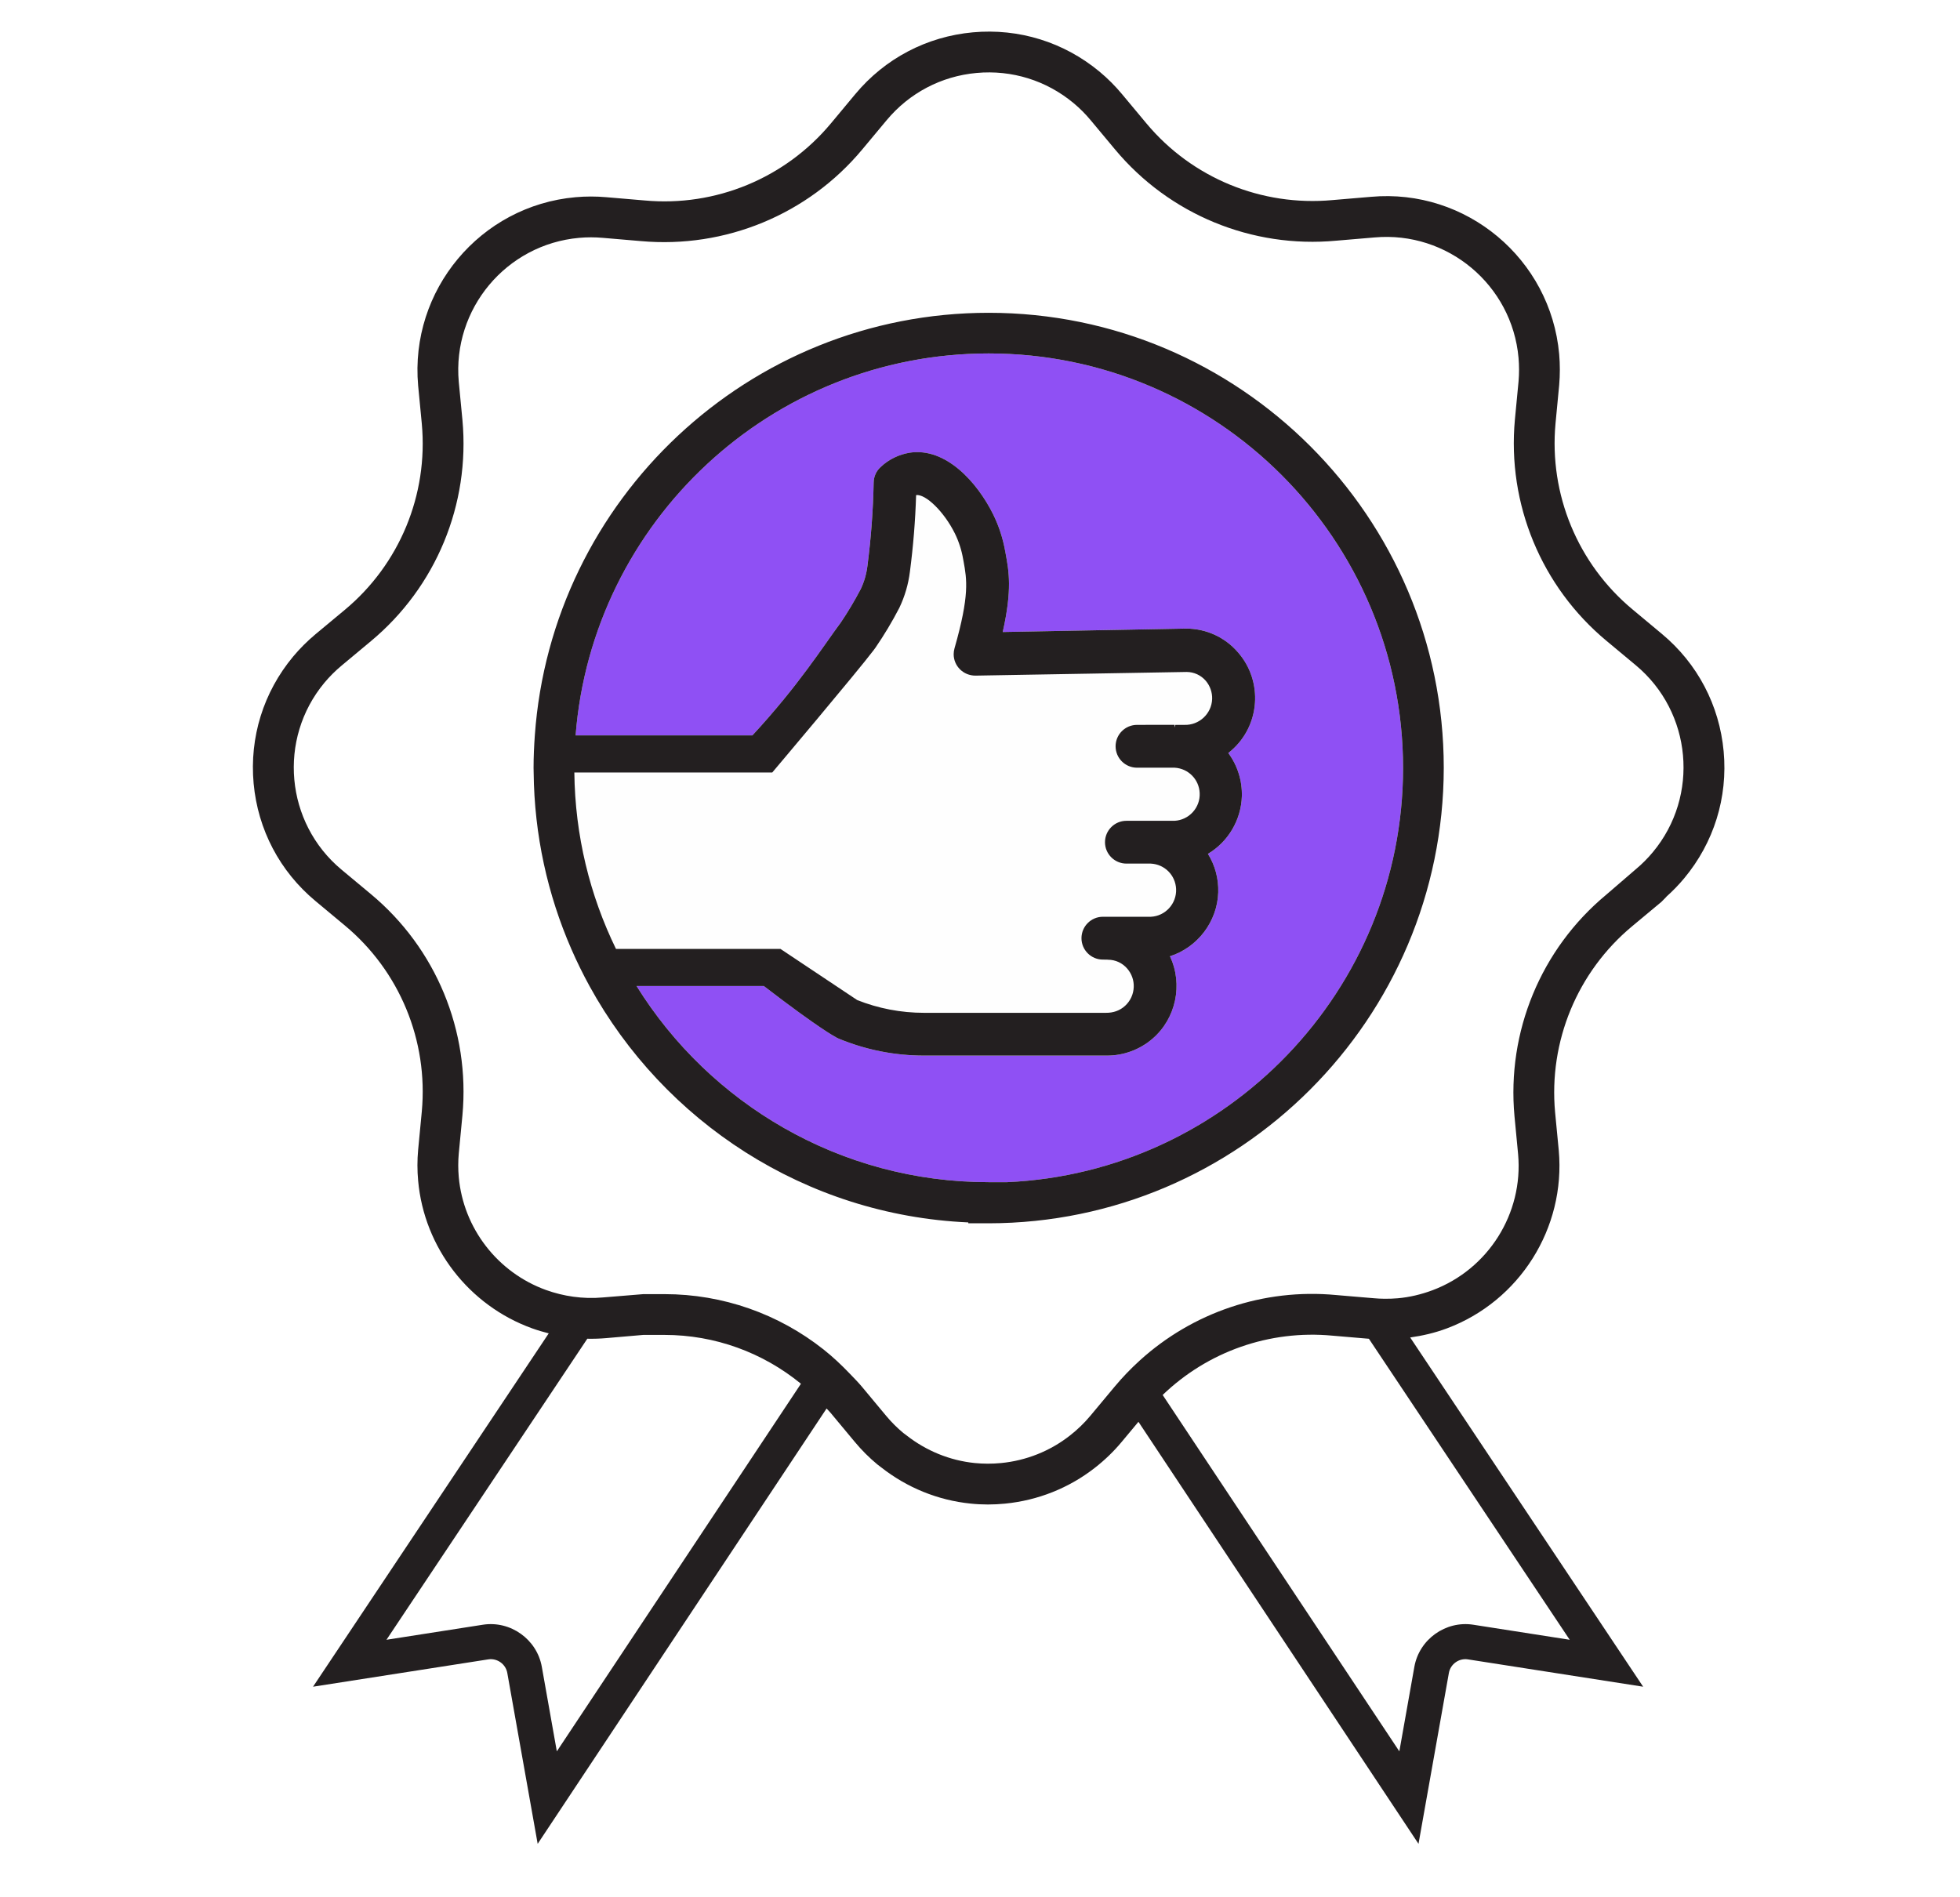
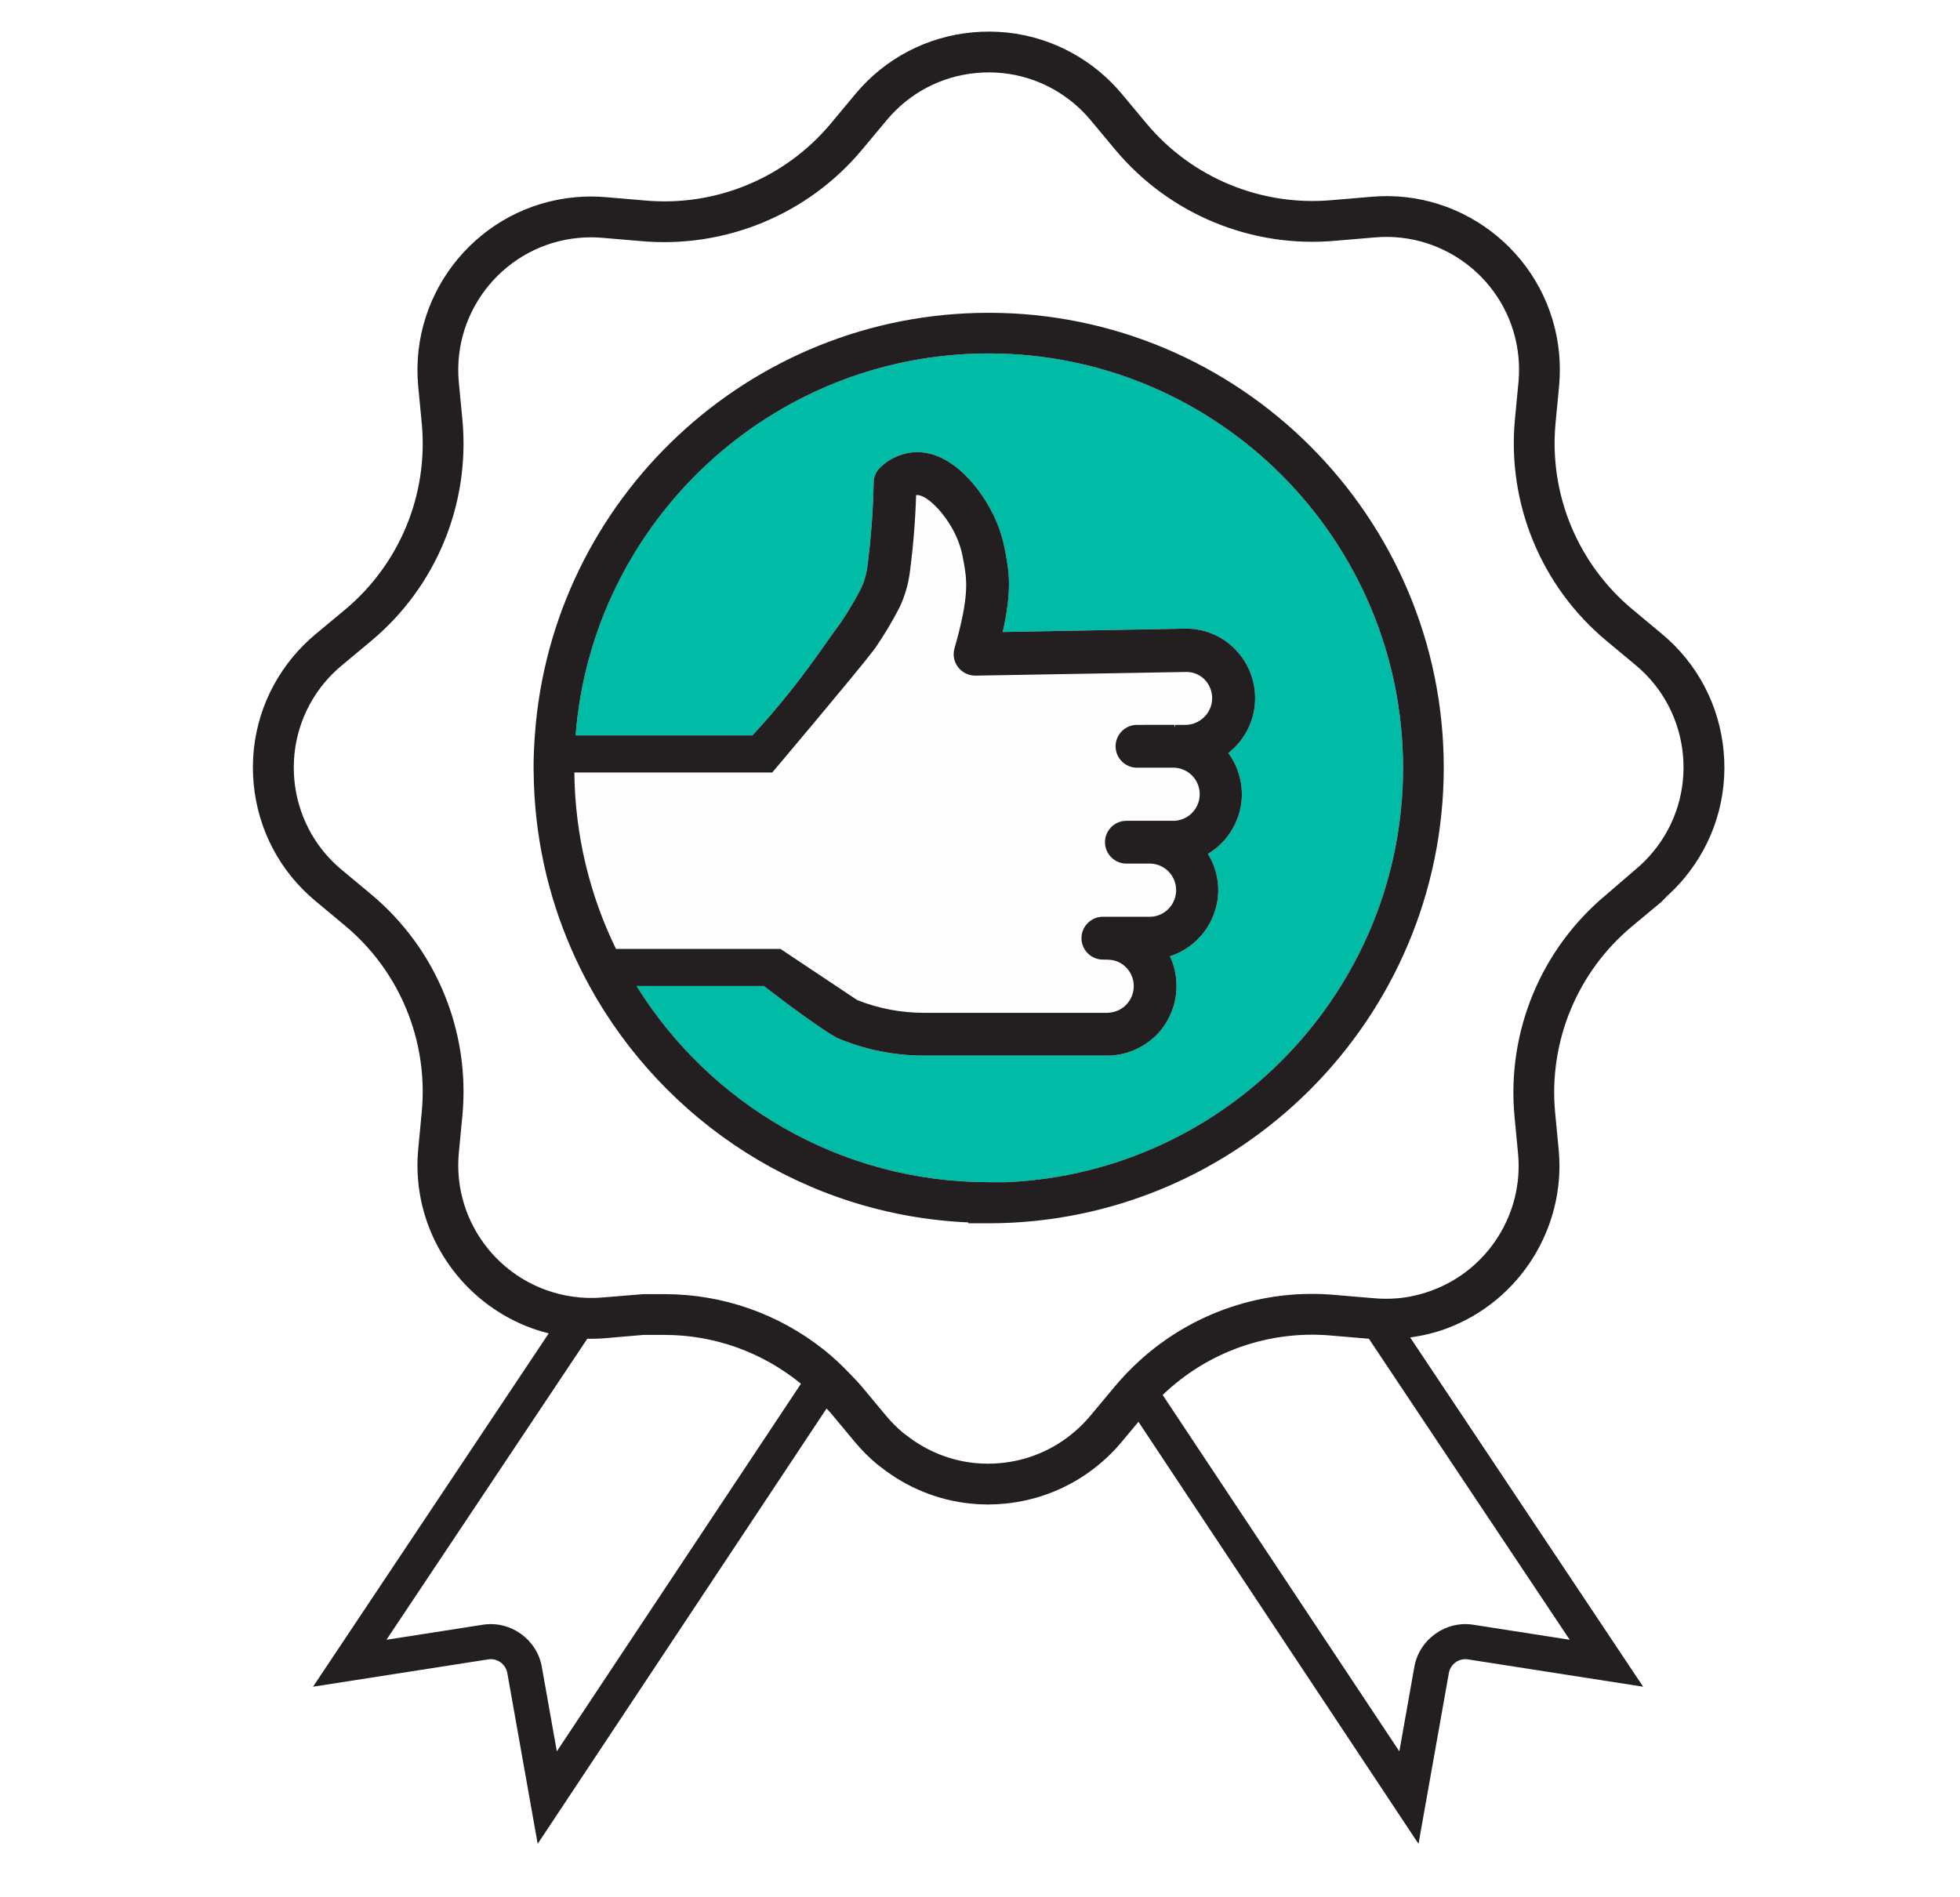
<svg xmlns="http://www.w3.org/2000/svg" width="62px" height="60px" viewBox="0 0 62 60" version="1.1">
  <g id="testing" stroke="none" stroke-width="1" fill="none" fill-rule="evenodd">
    <g id="Group-43" transform="translate(8, 1)">
-       <path d="M23.274,10.182 C16.391,10.182 10.734,15.515 10.208,22.265 L15.8,22.265 C17.268,20.678 18.017,19.477 18.598,18.691 C18.826,18.355 19.038,17.999 19.228,17.636 C19.337,17.405 19.409,17.156 19.439,16.897 C19.553,16.028 19.619,15.144 19.636,14.267 C19.638,14.078 19.72,13.897 19.862,13.771 C20.116,13.534 20.432,13.379 20.776,13.322 C21.922,13.148 22.917,14.263 23.417,15.275 C23.6,15.645 23.728,16.041 23.797,16.447 L23.809,16.504 C23.914,17.07 24.022,17.653 23.719,18.994 L29.52,18.886 L29.522,18.886 C30.155,18.886 30.753,19.162 31.164,19.644 C31.96,20.559 31.863,21.951 30.947,22.748 C30.916,22.774 30.886,22.8 30.854,22.824 C31.146,23.22 31.297,23.703 31.283,24.194 C31.26,24.942 30.851,25.632 30.21,26.014 C30.436,26.381 30.549,26.799 30.536,27.231 C30.508,28.156 29.885,28.974 29.008,29.254 C29.428,30.142 29.202,31.225 28.45,31.868 C28.051,32.21 27.544,32.396 27.02,32.396 C27.006,32.396 26.992,32.396 26.978,32.396 L21.234,32.396 L21.231,32.396 C20.3,32.396 19.392,32.216 18.532,31.861 C18.494,31.845 18.456,31.825 18.421,31.802 C18.421,31.802 17.949,31.568 16.161,30.194 L12.136,30.194 C14.451,33.916 18.576,36.401 23.274,36.401 L23.859,36.401 C30.81,36.087 36.376,30.33 36.383,23.305 C36.383,16.063 30.502,10.182 23.274,10.182" id="Fill-1" fill="#8F50F4" />
+       <path d="M23.274,10.182 C16.391,10.182 10.734,15.515 10.208,22.265 L15.8,22.265 C17.268,20.678 18.017,19.477 18.598,18.691 C18.826,18.355 19.038,17.999 19.228,17.636 C19.337,17.405 19.409,17.156 19.439,16.897 C19.553,16.028 19.619,15.144 19.636,14.267 C19.638,14.078 19.72,13.897 19.862,13.771 C20.116,13.534 20.432,13.379 20.776,13.322 C21.922,13.148 22.917,14.263 23.417,15.275 C23.6,15.645 23.728,16.041 23.797,16.447 L23.809,16.504 C23.914,17.07 24.022,17.653 23.719,18.994 L29.52,18.886 L29.522,18.886 C30.155,18.886 30.753,19.162 31.164,19.644 C31.96,20.559 31.863,21.951 30.947,22.748 C30.916,22.774 30.886,22.8 30.854,22.824 C31.146,23.22 31.297,23.703 31.283,24.194 C31.26,24.942 30.851,25.632 30.21,26.014 C30.436,26.381 30.549,26.799 30.536,27.231 C30.508,28.156 29.885,28.974 29.008,29.254 C29.428,30.142 29.202,31.225 28.45,31.868 C28.051,32.21 27.544,32.396 27.02,32.396 C27.006,32.396 26.992,32.396 26.978,32.396 L21.234,32.396 L21.231,32.396 C20.3,32.396 19.392,32.216 18.532,31.861 C18.494,31.845 18.456,31.825 18.421,31.802 C18.421,31.802 17.949,31.568 16.161,30.194 L12.136,30.194 C14.451,33.916 18.576,36.401 23.274,36.401 L23.859,36.401 C30.81,36.087 36.376,30.33 36.383,23.305 C36.383,16.063 30.502,10.182 23.274,10.182" id="Fill-1" fill="#00BBA6" />
      <path d="M16.688,29.021 L19.115,30.639 C19.781,30.904 20.497,31.043 21.23,31.043 L21.236,31.043 L26.982,31.043 C27.217,31.046 27.427,30.972 27.592,30.819 C27.758,30.665 27.854,30.456 27.863,30.23 C27.872,30.016 27.799,29.809 27.659,29.646 C27.507,29.467 27.285,29.364 27.051,29.363 C27.039,29.363 27.028,29.362 27.016,29.36 L26.887,29.359 C26.514,29.359 26.21,29.055 26.21,28.682 C26.21,28.308 26.514,28.004 26.887,28.004 L28.404,28.004 C28.864,27.983 29.224,27.588 29.203,27.124 C29.183,26.687 28.837,26.342 28.4,26.323 L27.632,26.323 C27.259,26.323 26.955,26.019 26.955,25.645 C26.955,25.272 27.259,24.968 27.632,24.968 L29.151,24.968 C29.372,24.957 29.579,24.86 29.731,24.694 C29.882,24.528 29.96,24.312 29.95,24.088 C29.93,23.658 29.59,23.314 29.16,23.288 L27.967,23.288 C27.594,23.288 27.29,22.984 27.29,22.61 C27.29,22.237 27.594,21.933 27.967,21.933 L29.154,21.931 L29.163,22.018 L29.179,21.933 L29.469,21.933 C29.93,21.947 30.327,21.582 30.343,21.115 C30.35,20.906 30.279,20.702 30.144,20.541 C29.992,20.363 29.771,20.26 29.537,20.259 L22.854,20.375 C22.47,20.374 22.166,20.07 22.167,19.696 C22.167,19.633 22.176,19.571 22.193,19.512 C22.674,17.829 22.584,17.333 22.48,16.759 L22.467,16.691 C22.419,16.408 22.331,16.134 22.205,15.877 C21.862,15.185 21.28,14.625 20.979,14.664 C20.954,15.471 20.888,16.286 20.783,17.086 C20.734,17.483 20.621,17.867 20.448,18.229 C20.223,18.667 19.968,19.091 19.691,19.494 L19.632,19.574 C19.135,20.233 16.429,23.439 16.429,23.439 L15.507,23.439 L10.168,23.439 C10.19,25.438 10.66,27.331 11.485,29.021 L15.507,29.021 L16.688,29.021 Z" id="Fill-3" fill="#FEFEFE" />
      <path d="M22.855,20.375 C22.47,20.375 22.167,20.07 22.167,19.696 C22.168,19.634 22.176,19.571 22.193,19.513 C22.675,17.829 22.584,17.333 22.48,16.759 L22.467,16.691 C22.419,16.408 22.331,16.134 22.205,15.877 C21.862,15.185 21.281,14.625 20.979,14.663 C20.954,15.472 20.888,16.286 20.783,17.086 C20.734,17.483 20.621,17.868 20.449,18.229 C20.223,18.666 19.968,19.091 19.691,19.494 L19.632,19.574 C19.136,20.233 16.429,23.439 16.429,23.439 L15.507,23.439 L10.168,23.439 C10.19,25.437 10.66,27.33 11.485,29.021 L15.507,29.021 L16.688,29.021 L19.115,30.639 C19.781,30.904 20.497,31.043 21.23,31.043 L21.235,31.043 L26.982,31.043 C27.217,31.046 27.427,30.972 27.592,30.819 C27.758,30.665 27.854,30.456 27.863,30.23 C27.872,30.017 27.799,29.809 27.659,29.646 C27.507,29.467 27.285,29.364 27.05,29.363 C27.039,29.363 27.028,29.362 27.017,29.36 L26.887,29.359 C26.514,29.359 26.21,29.055 26.21,28.682 C26.21,28.308 26.514,28.004 26.887,28.004 L28.404,28.004 C28.865,27.983 29.224,27.588 29.203,27.124 C29.183,26.687 28.838,26.342 28.401,26.322 L27.632,26.322 C27.259,26.322 26.954,26.019 26.954,25.645 C26.954,25.271 27.259,24.968 27.632,24.968 L29.151,24.968 C29.372,24.957 29.579,24.86 29.731,24.694 C29.882,24.528 29.96,24.312 29.949,24.088 C29.93,23.658 29.59,23.314 29.16,23.288 L27.967,23.288 C27.593,23.288 27.289,22.984 27.289,22.61 C27.289,22.237 27.593,21.933 27.967,21.933 L29.155,21.931 L29.164,22.018 L29.179,21.933 L29.469,21.933 C29.931,21.947 30.327,21.582 30.343,21.115 C30.35,20.906 30.279,20.702 30.144,20.541 C29.992,20.363 29.771,20.26 29.537,20.259 L22.855,20.375 Z M23.859,36.401 C30.81,36.087 36.376,30.33 36.383,23.305 C36.383,16.063 30.503,10.182 23.274,10.182 C16.391,10.182 10.734,15.515 10.208,22.266 L15.8,22.266 C17.268,20.678 18.017,19.476 18.599,18.691 C18.826,18.355 19.038,17.999 19.228,17.636 C19.338,17.405 19.409,17.155 19.44,16.897 C19.553,16.029 19.619,15.144 19.636,14.267 C19.638,14.078 19.72,13.897 19.862,13.771 C20.115,13.534 20.432,13.379 20.776,13.322 C21.922,13.148 22.917,14.263 23.417,15.275 C23.6,15.646 23.727,16.04 23.798,16.447 L23.809,16.504 C23.914,17.07 24.022,17.653 23.719,18.995 L29.52,18.887 L29.522,18.887 C30.156,18.887 30.753,19.162 31.164,19.643 C31.96,20.558 31.863,21.952 30.947,22.747 C30.917,22.774 30.886,22.8 30.854,22.824 C31.146,23.219 31.297,23.702 31.283,24.194 C31.259,24.942 30.851,25.632 30.21,26.014 C30.436,26.38 30.549,26.799 30.536,27.231 C30.507,28.156 29.885,28.973 29.008,29.254 C29.428,30.141 29.202,31.226 28.45,31.868 C28.05,32.209 27.544,32.396 27.02,32.396 C27.006,32.396 26.992,32.396 26.978,32.396 L21.233,32.396 L21.231,32.396 C20.3,32.396 19.392,32.216 18.533,31.861 C18.493,31.845 18.456,31.825 18.421,31.802 C18.421,31.802 17.949,31.568 16.162,30.195 L12.136,30.195 C14.451,33.917 18.577,36.401 23.273,36.401 L23.859,36.401 Z M23.274,8.896 C31.212,8.896 37.67,15.353 37.67,23.291 C37.662,31.236 31.204,37.694 23.274,37.702 L22.63,37.702 L22.63,37.674 C17.463,37.446 12.998,34.478 10.647,30.195 C10.438,29.813 10.246,29.422 10.071,29.021 C9.324,27.306 8.901,25.421 8.881,23.439 C8.88,23.39 8.878,23.341 8.878,23.291 C8.878,22.946 8.894,22.605 8.918,22.266 C9.447,14.805 15.681,8.896 23.274,8.896 Z M44.285,25.959 C45.766,24.18 45.523,21.527 43.744,20.046 L42.816,19.273 C40.757,17.56 39.674,14.945 39.92,12.277 L40.036,11.064 C40.057,10.82 40.057,10.568 40.035,10.319 C39.829,8.014 37.787,6.306 35.48,6.512 L34.266,6.615 C31.603,6.862 28.99,5.787 27.275,3.732 L26.501,2.804 C26.338,2.607 26.156,2.425 25.96,2.262 C25.098,1.545 24.007,1.206 22.891,1.308 C21.774,1.41 20.764,1.942 20.047,2.803 L19.273,3.731 C17.559,5.788 14.941,6.866 12.277,6.628 L11.07,6.525 C10.819,6.503 10.568,6.502 10.319,6.525 C8.014,6.731 6.306,8.774 6.512,11.08 L6.628,12.288 C6.874,14.958 5.791,17.573 3.731,19.286 L2.804,20.059 C2.608,20.222 2.426,20.404 2.262,20.6 C0.782,22.38 1.024,25.033 2.804,26.514 L3.732,27.287 C5.791,29 6.874,31.615 6.628,34.283 L6.512,35.496 C6.49,35.74 6.49,35.992 6.512,36.24 C6.657,37.858 7.741,39.26 9.274,39.813 C9.556,39.914 9.842,39.984 10.131,40.024 C10.441,40.067 10.753,40.077 11.068,40.048 L11.471,40.015 L12.349,39.943 L13.019,39.943 L13.021,39.943 C14.871,39.943 16.634,40.571 18.054,41.696 C18.346,41.928 18.619,42.185 18.879,42.457 C19.008,42.593 19.14,42.723 19.261,42.868 L20.033,43.795 C20.197,43.992 20.379,44.174 20.575,44.336 L20.671,44.408 C21.298,44.901 22.046,45.206 22.83,45.286 C23.104,45.314 23.385,45.314 23.666,45.287 C24.461,45.21 25.213,44.91 25.84,44.42 C26.081,44.232 26.3,44.021 26.488,43.795 L27.261,42.868 C27.264,42.865 27.266,42.863 27.267,42.861 C27.512,42.567 27.776,42.295 28.054,42.042 C29.727,40.522 31.971,39.756 34.259,39.971 L34.386,39.982 L35.464,40.073 C35.573,40.084 35.682,40.087 35.791,40.089 C35.932,40.09 36.074,40.087 36.214,40.074 C36.579,40.042 36.949,39.956 37.313,39.82 C39.076,39.16 40.19,37.391 40.022,35.518 L39.907,34.311 C39.661,31.641 40.744,29.025 42.803,27.312 L43.744,26.501 C43.94,26.338 44.122,26.155 44.285,25.959 Z M41.654,50.878 L35.302,41.355 L34.151,41.257 C32.151,41.068 30.199,41.765 28.778,43.133 L36.265,54.408 L36.74,51.733 C36.895,50.863 37.731,50.266 38.604,50.402 L41.654,50.878 Z M9.614,54.408 L17.336,42.778 C16.127,41.789 14.614,41.233 13.021,41.233 L13.019,41.233 L12.349,41.233 L11.18,41.334 C10.979,41.352 10.778,41.358 10.578,41.354 L4.225,50.878 L7.275,50.402 C8.148,50.266 8.984,50.863 9.139,51.733 L9.614,54.408 Z M46.524,22.773 C46.658,24.233 46.214,25.658 45.277,26.785 C45.104,26.993 44.914,27.189 44.712,27.369 L44.71,27.375 L44.557,27.531 L43.629,28.304 C41.896,29.746 40.985,31.946 41.192,34.191 L41.308,35.399 C41.527,37.853 40.07,40.166 37.765,41.028 C37.384,41.171 36.996,41.259 36.608,41.314 L43.977,52.363 L38.433,51.498 C38.152,51.454 37.882,51.647 37.832,51.927 L36.871,57.334 L28.012,43.982 L27.479,44.621 C27.233,44.917 26.948,45.192 26.634,45.437 C25.814,46.078 24.83,46.47 23.79,46.571 L23.79,46.571 C23.611,46.589 23.431,46.598 23.251,46.598 C23.066,46.598 22.881,46.589 22.699,46.569 C21.671,46.465 20.692,46.067 19.87,45.42 C19.812,45.377 19.781,45.355 19.751,45.329 C19.494,45.116 19.256,44.878 19.042,44.621 L18.269,43.693 C18.231,43.647 18.187,43.607 18.147,43.561 L9.008,57.334 L8.047,51.927 C7.997,51.647 7.727,51.454 7.446,51.498 L1.902,52.363 L9.358,41.184 C9.183,41.14 9.009,41.089 8.837,41.027 C6.833,40.304 5.416,38.471 5.227,36.355 C5.197,36.031 5.197,35.702 5.227,35.377 L5.343,34.162 C5.549,31.92 4.639,29.719 2.906,28.278 L1.978,27.505 C0.851,26.567 0.157,25.247 0.023,23.787 C-0.11,22.326 0.333,20.902 1.27,19.775 C1.484,19.519 1.722,19.281 1.978,19.067 L2.906,18.295 C4.639,16.853 5.549,14.653 5.343,12.408 L5.227,11.2 C4.957,8.181 7.19,5.509 10.205,5.239 C10.53,5.21 10.858,5.21 11.182,5.239 L12.391,5.342 C14.637,5.549 16.84,4.636 18.282,2.906 L19.055,1.978 C19.993,0.851 21.313,0.157 22.773,0.023 C24.231,-0.11 25.658,0.333 26.785,1.27 C27.042,1.484 27.279,1.722 27.492,1.978 L28.266,2.906 C29.708,4.633 31.907,5.537 34.151,5.33 L35.367,5.227 C38.38,4.954 41.051,7.189 41.321,10.205 C41.349,10.529 41.349,10.858 41.321,11.182 L41.205,12.398 C40.998,14.64 41.909,16.84 43.642,18.281 L44.57,19.055 C45.696,19.992 46.39,21.313 46.524,22.773 Z" id="Combined-Shape" fill="#231F20" />
    </g>
  </g>
</svg>
